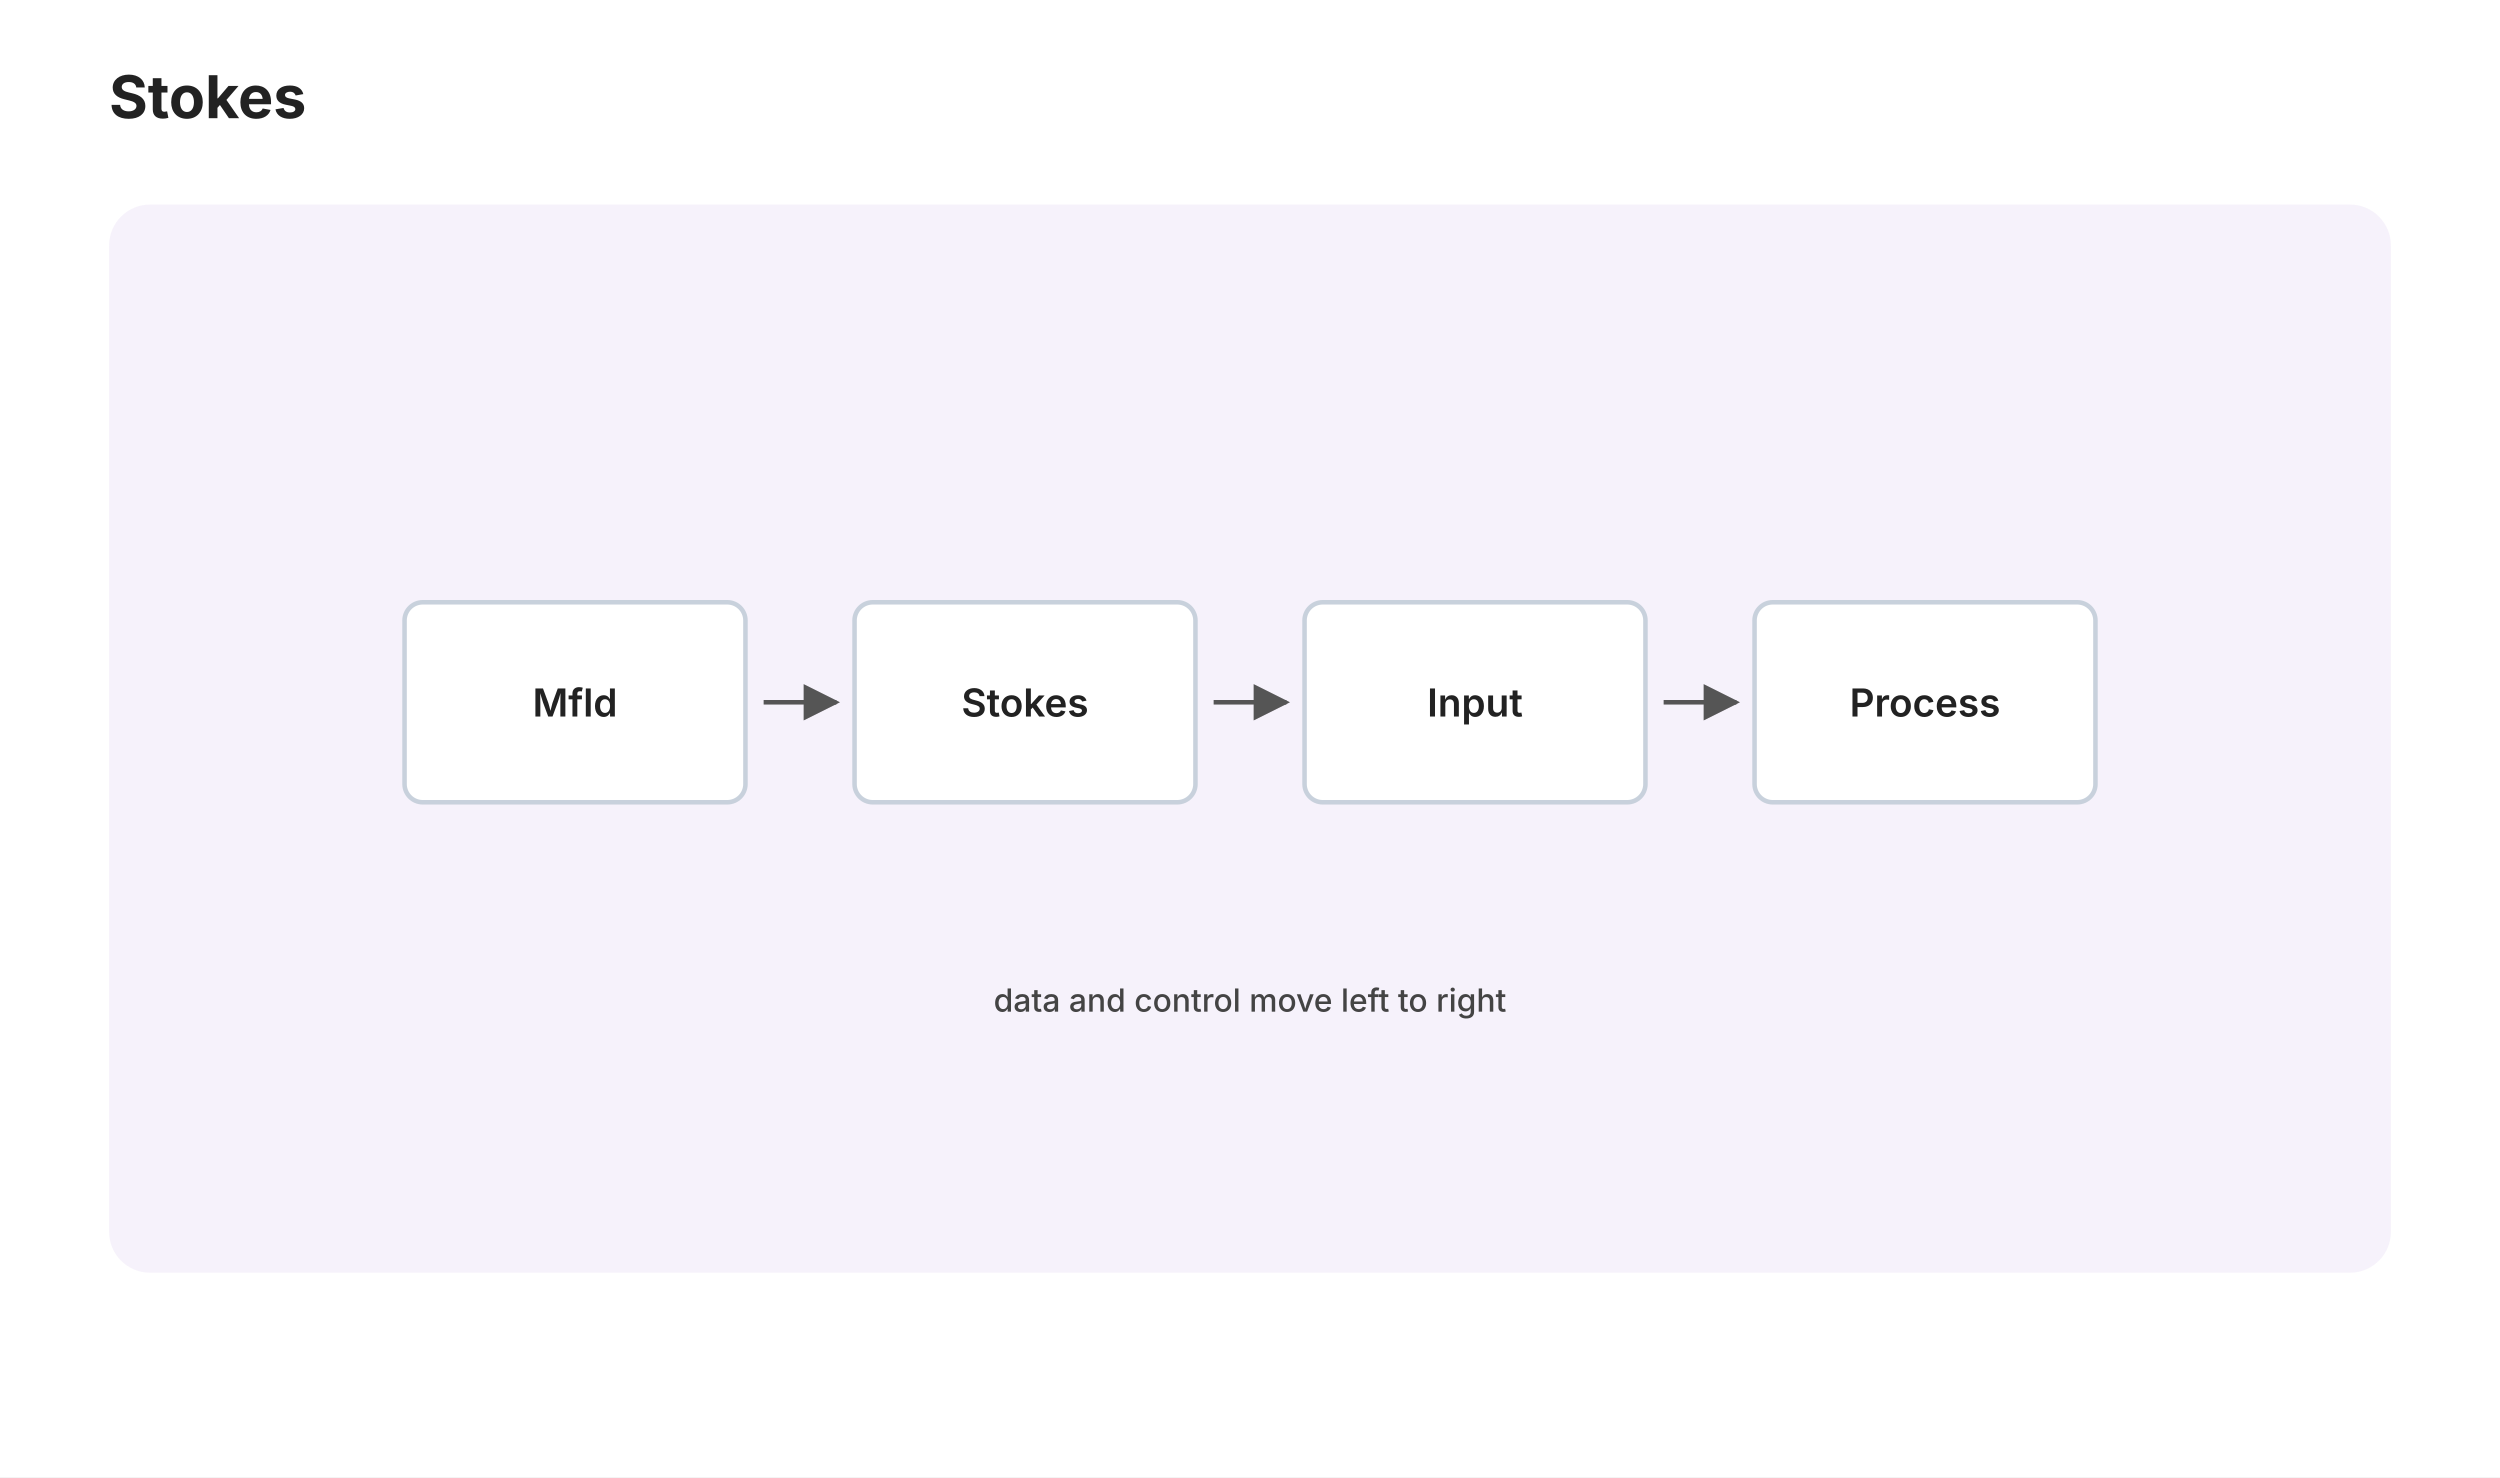
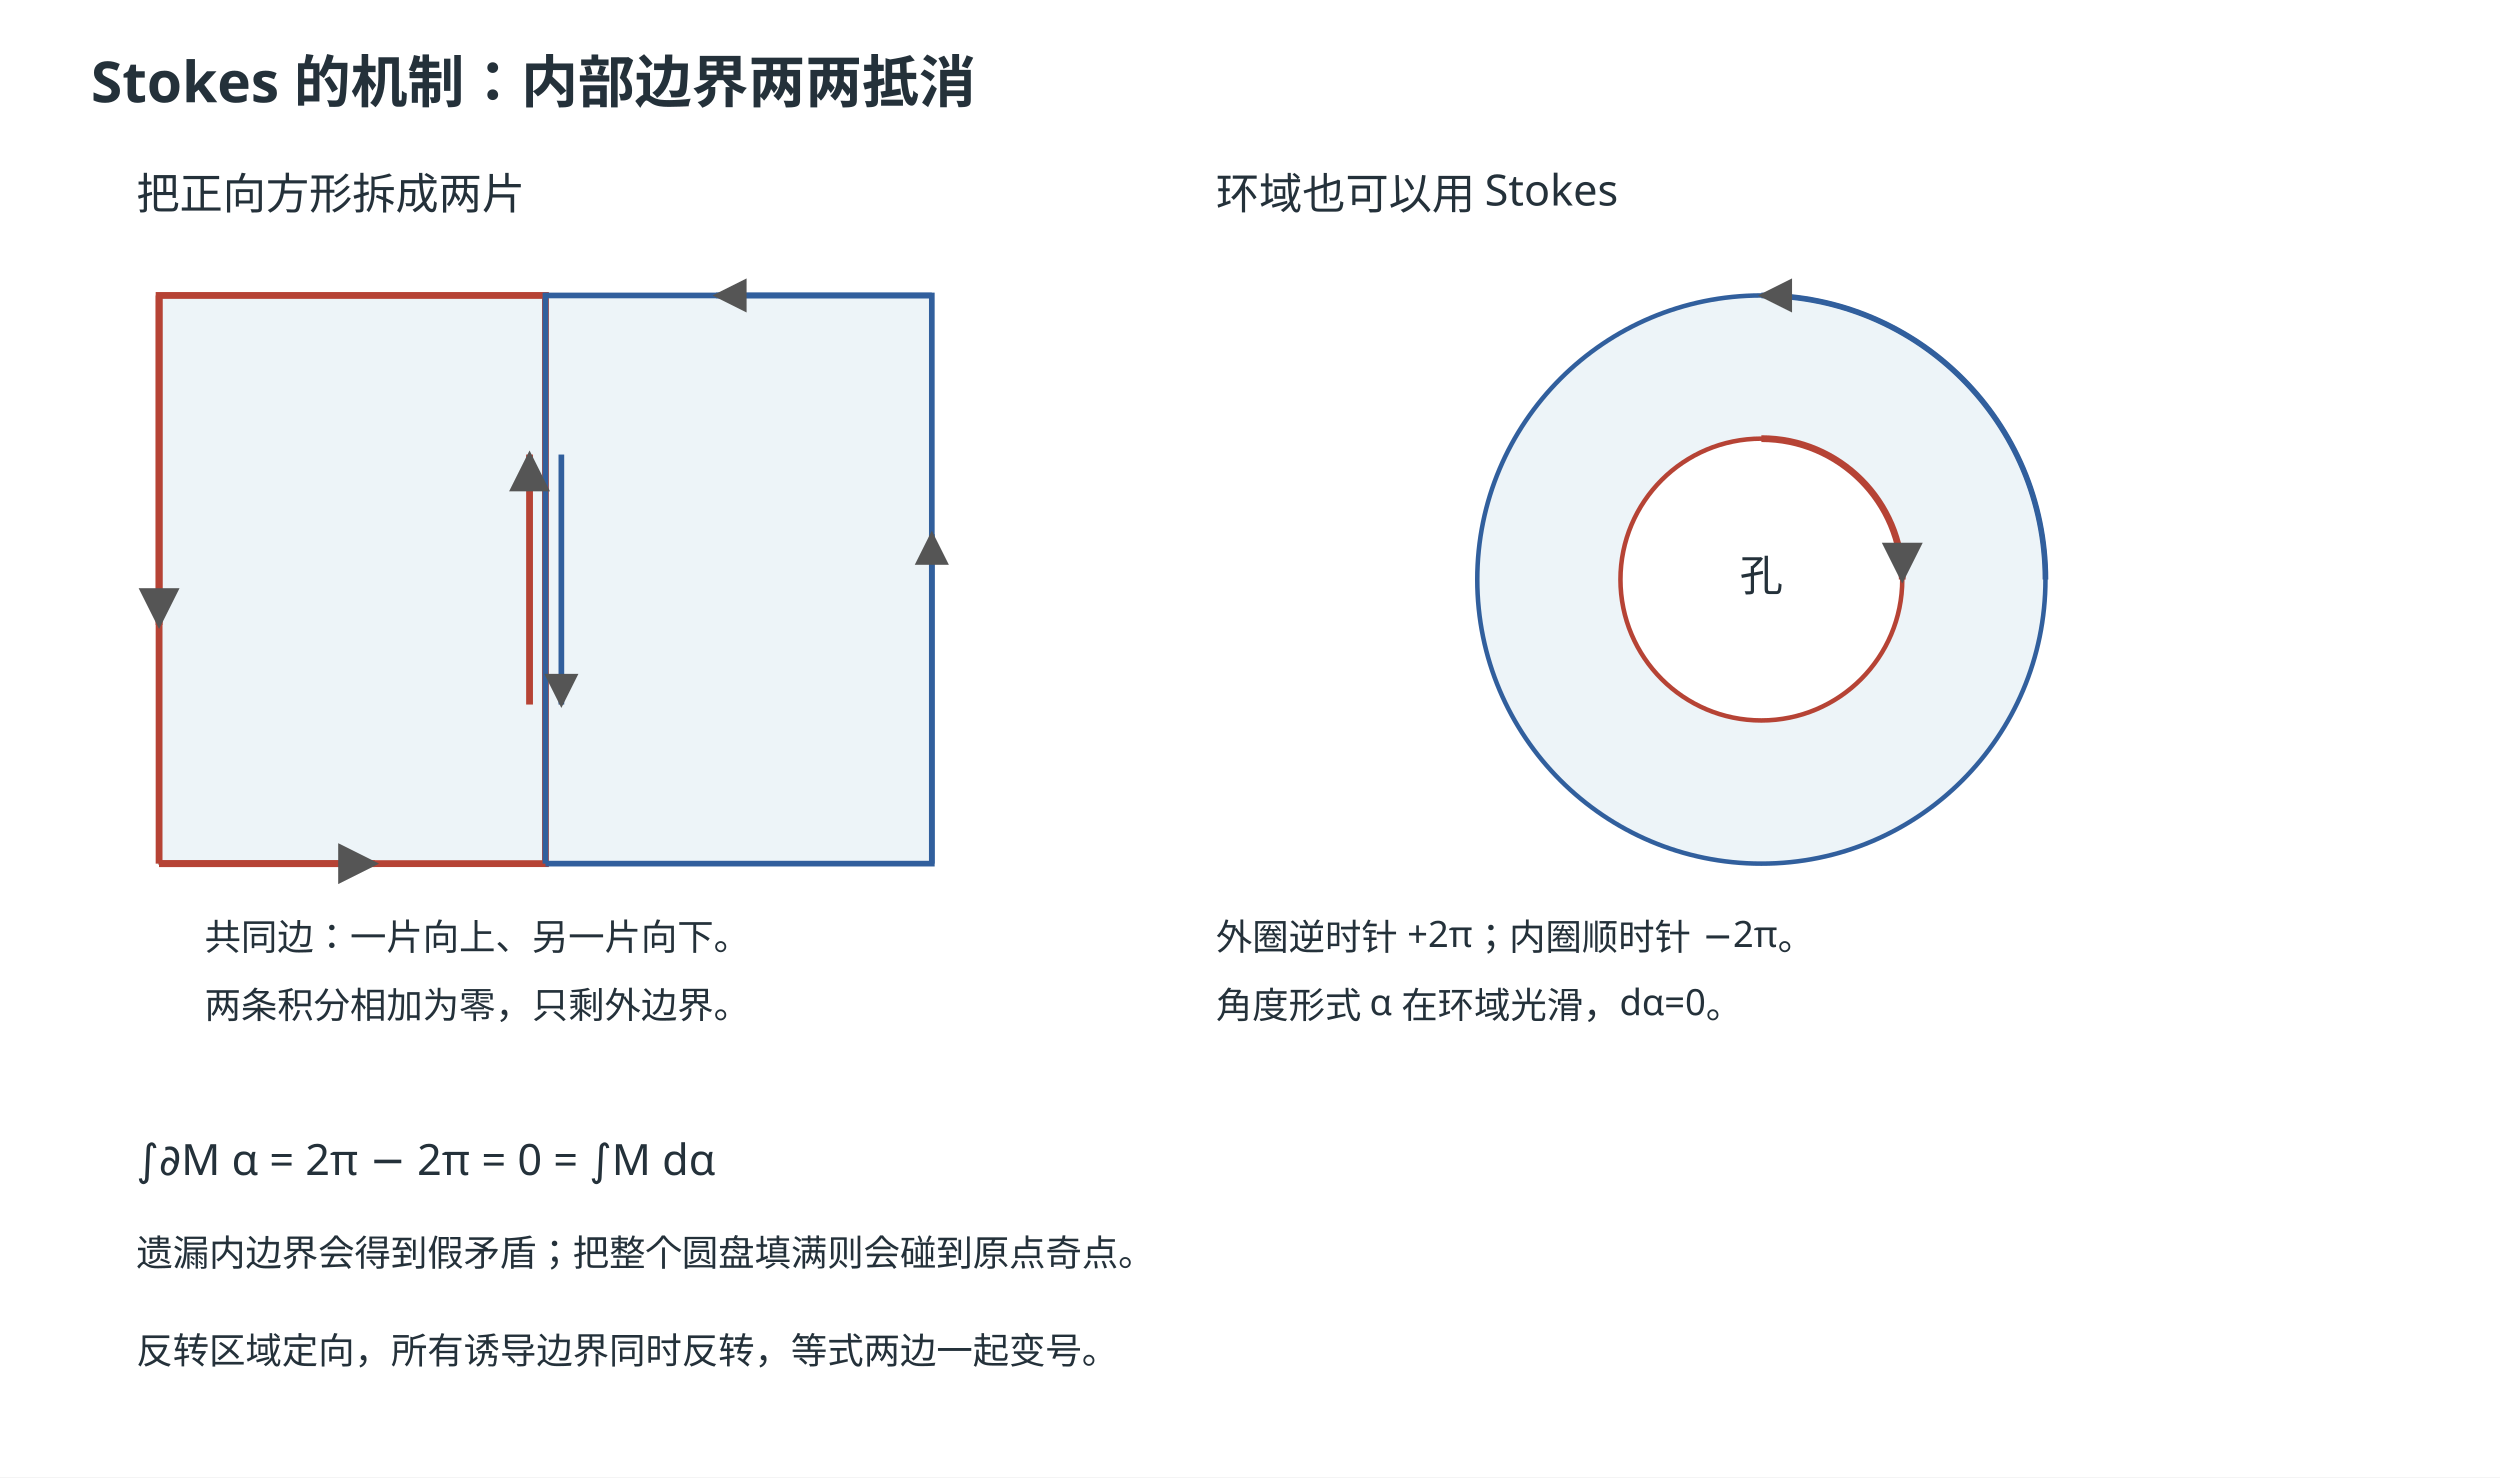
- <svg xmlns="http://www.w3.org/2000/svg" viewBox="0 0 1100 650" role="img" aria-label="Stokes">
+ <svg xmlns="http://www.w3.org/2000/svg" viewBox="0 0 1100 650" role="img" aria-label="分片边界抵消与环域诱导定向">
  <defs>
-     <marker id="arrow" viewBox="0 0 10 10" refX="9" refY="5" markerWidth="8" markerHeight="8" orient="auto-start-reverse">
-       <path d="M 0 0 L 10 5 L 0 10 z" fill="#555" />
+     <style>text{font-family:system-ui,sans-serif;fill:#24313a} .title{font-size:25px;font-weight:700}.label{font-size:19px}.small{font-size:16px}.line{fill:none;stroke:#315f9d;stroke-width:2.5}.red{fill:none;stroke:#b64335;stroke-width:3}.green{fill:none;stroke:#39734d;stroke-width:3}</style>
+     <marker id="arrow" viewBox="0 0 10 10" refX="9" refY="5" markerWidth="6" markerHeight="6" orient="auto">
+       <path d="M0 0 L10 5 L0 10 Z" fill="#555" />
    </marker>
-     <style>
-       .title { font: 700 26px -apple-system, BlinkMacSystemFont, "Segoe UI", sans-serif; fill: #222; }
-       .label { font: 600 17px -apple-system, BlinkMacSystemFont, "Segoe UI", sans-serif; fill: #222; }
-       .small { font: 500 14px -apple-system, BlinkMacSystemFont, "Segoe UI", sans-serif; fill: #444; }
-       .tiny { font: 500 12px -apple-system, BlinkMacSystemFont, "Segoe UI", sans-serif; fill: #555; }
-       .box { fill: #fff; stroke: #c8d1dc; stroke-width: 2; rx: 8; }
-       .soft { fill: #f8fafc; stroke: #d8e0e8; stroke-width: 2; rx: 8; }
-       .accent { fill: #6a4c93; stroke: #6a4c93; }
-       .line { stroke: #555; stroke-width: 2; fill: none; marker-end: url(#arrow); }
-       .thin { stroke: #777; stroke-width: 1.6; fill: none; }
-     </style>
  </defs>
-   <rect x="0" y="0" width="1100" height="650" fill="#ffffff" />
-   <text x="48" y="52" class="title">Stokes</text>
-   <rect x="48" y="90" width="1004" height="470" fill="#ece3f6" opacity="0.45" rx="18" />
-   <rect x="178.0" y="265.0" width="150.0" height="88.0" class="box" />
-   <text x="253.0" y="309.0" class="label" text-anchor="middle" dominant-baseline="middle">Mfld</text>
-   <path d="M 336.0 309.0 L 368.0 309.0" stroke="#555" stroke-width="2" fill="none" marker-end="url(#arrow)" />
-   <rect x="376.0" y="265.0" width="150.0" height="88.0" class="box" />
-   <text x="451.0" y="309.0" class="label" text-anchor="middle" dominant-baseline="middle">Stokes</text>
-   <path d="M 534.0 309.0 L 566.0 309.0" stroke="#555" stroke-width="2" fill="none" marker-end="url(#arrow)" />
-   <rect x="574.0" y="265.0" width="150.0" height="88.0" class="box" />
-   <text x="649.0" y="309.0" class="label" text-anchor="middle" dominant-baseline="middle">Input</text>
-   <path d="M 732.0 309.0 L 764.0 309.0" stroke="#555" stroke-width="2" fill="none" marker-end="url(#arrow)" />
-   <rect x="772.0" y="265.0" width="150.0" height="88.0" class="box" />
-   <text x="847.0" y="309.0" class="label" text-anchor="middle" dominant-baseline="middle">Process</text>
-   <text x="550.0" y="440.0" class="small" text-anchor="middle" dominant-baseline="middle">data and control move left to right</text>
+   <rect width="1100" height="650" fill="#fff" />
+   <text x="40" y="45" class="title" text-anchor="start">Stokes 的机制：内部边界两两抵消</text>
+   <text x="60" y="92" class="label" text-anchor="start">把正向方形拆成两片</text>
+   <rect x="70" y="130" width="340" height="250" fill="#edf4f8" stroke="#aaa" />
+   <path d="M70 380 L240 380 L240 130 L70 130 L70 380" class="red" />
+   <path d="M240 380 L410 380 L410 130 L240 130 L240 380" class="line" />
+   <path d="M70 380 L165 380" class="red" marker-end="url(#arrow)" />
+   <path d="M410 380 L410 235" class="line" marker-end="url(#arrow)" />
+   <path d="M410 130 L315 130" class="line" marker-end="url(#arrow)" />
+   <path d="M70 130 L70 275" class="red" marker-end="url(#arrow)" />
+   <path d="M233 310 L233 200" class="red" marker-end="url(#arrow)" />
+   <path d="M247 200 L247 310" class="line" marker-end="url(#arrow)" />
+   <text x="90" y="418" class="small" text-anchor="start">共同边：一片向上、另一片向下。</text>
+   <text x="90" y="448" class="small" text-anchor="start">两条积分相加为零，只剩外边界。</text>
+   <text x="535" y="92" class="label" text-anchor="start">环域也可以用 Stokes</text>
+   <circle cx="775" cy="255" r="125" fill="#edf4f8" stroke="#315f9d" stroke-width="2" />
+   <circle cx="775" cy="255" r="62" fill="#fff" stroke="#b64335" stroke-width="2" />
+   <path d="M900 255 A125 125 0 0 0 775 130" class="line" marker-end="url(#arrow)" />
+   <path d="M775 193 A62 62 0 0 1 837 255" class="red" marker-end="url(#arrow)" />
+   <text x="775" y="260" class="label" text-anchor="middle">孔</text>
+   <text x="535" y="418" class="small" text-anchor="start">外圈逆时针 +2π；内圈顺时针 −2π。</text>
+   <text x="535" y="448" class="small" text-anchor="start">角度形式 α 在环域光滑，dα=0。</text>
+   <text x="60" y="517" class="label" text-anchor="start">∫∂M α = 2π − 2π = 0 = ∫M dα</text>
+   <text x="60" y="557" class="small" text-anchor="start">遗漏内边界会得到假矛盾；把整个圆盘填满则会碰到原点奇点。</text>
+   <text x="60" y="600" class="small" text-anchor="start">反转区域定向，所有诱导边界同时反转，等式两边一起变号。</text>
</svg>
